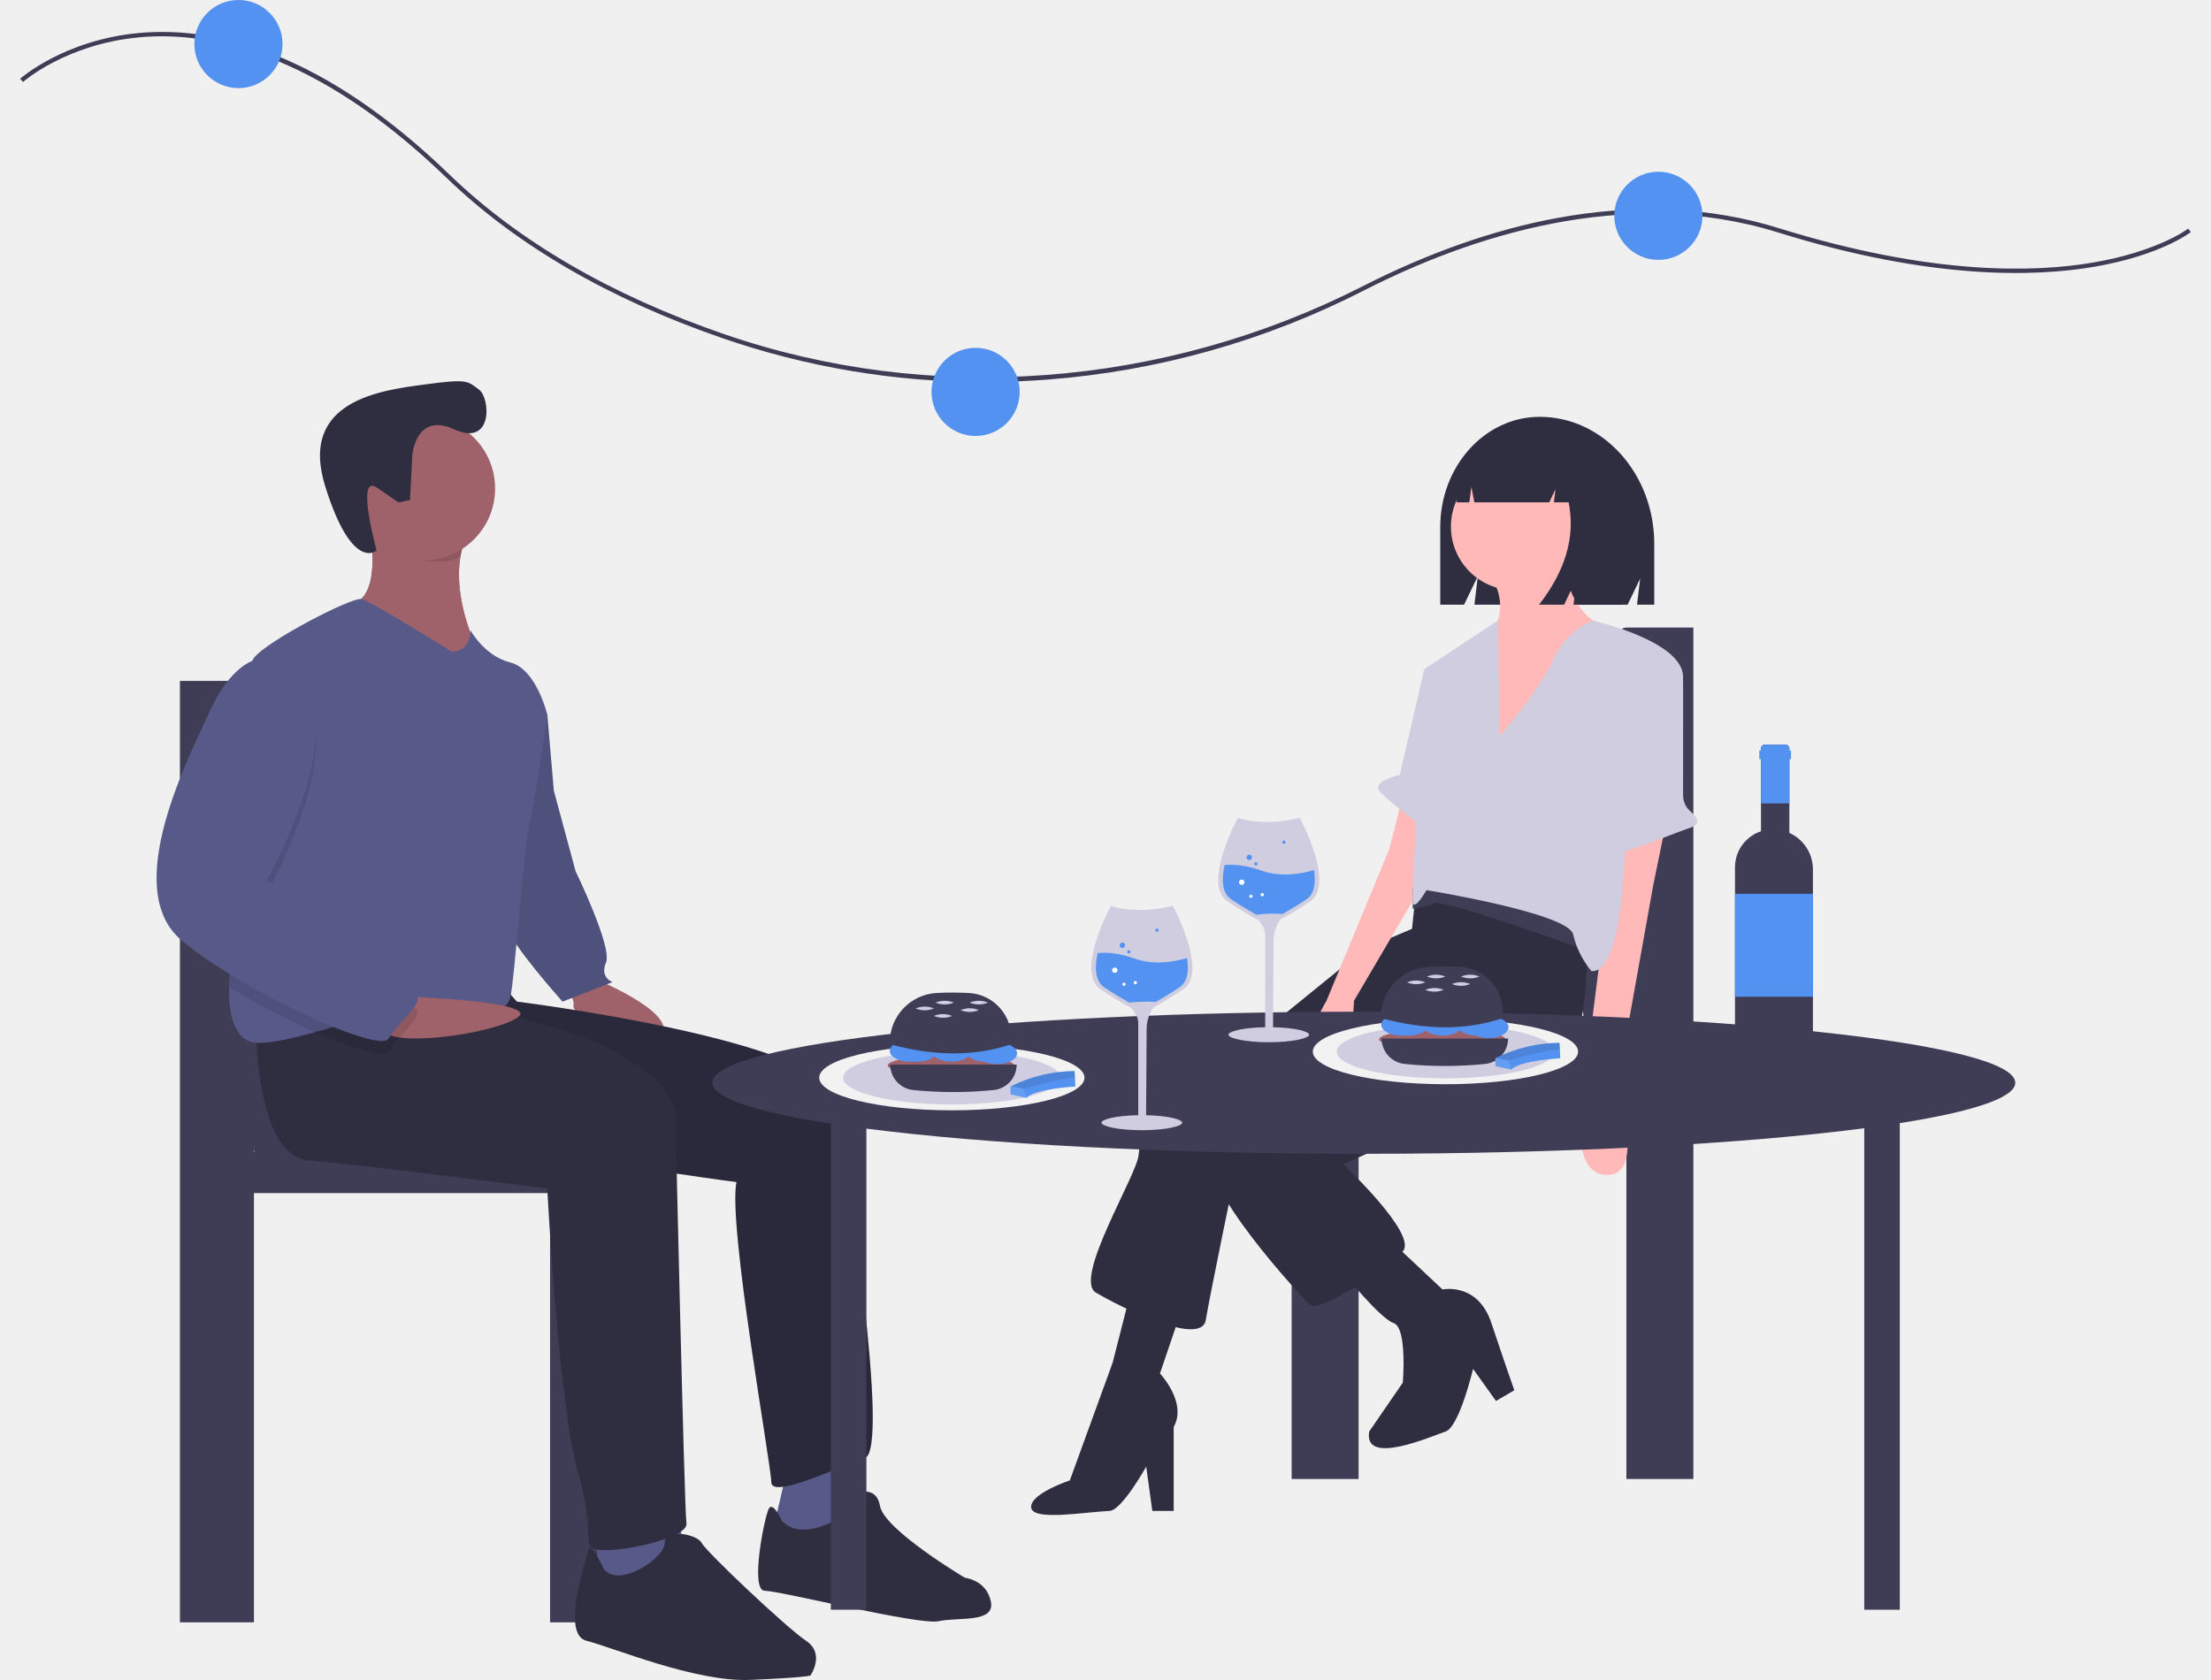
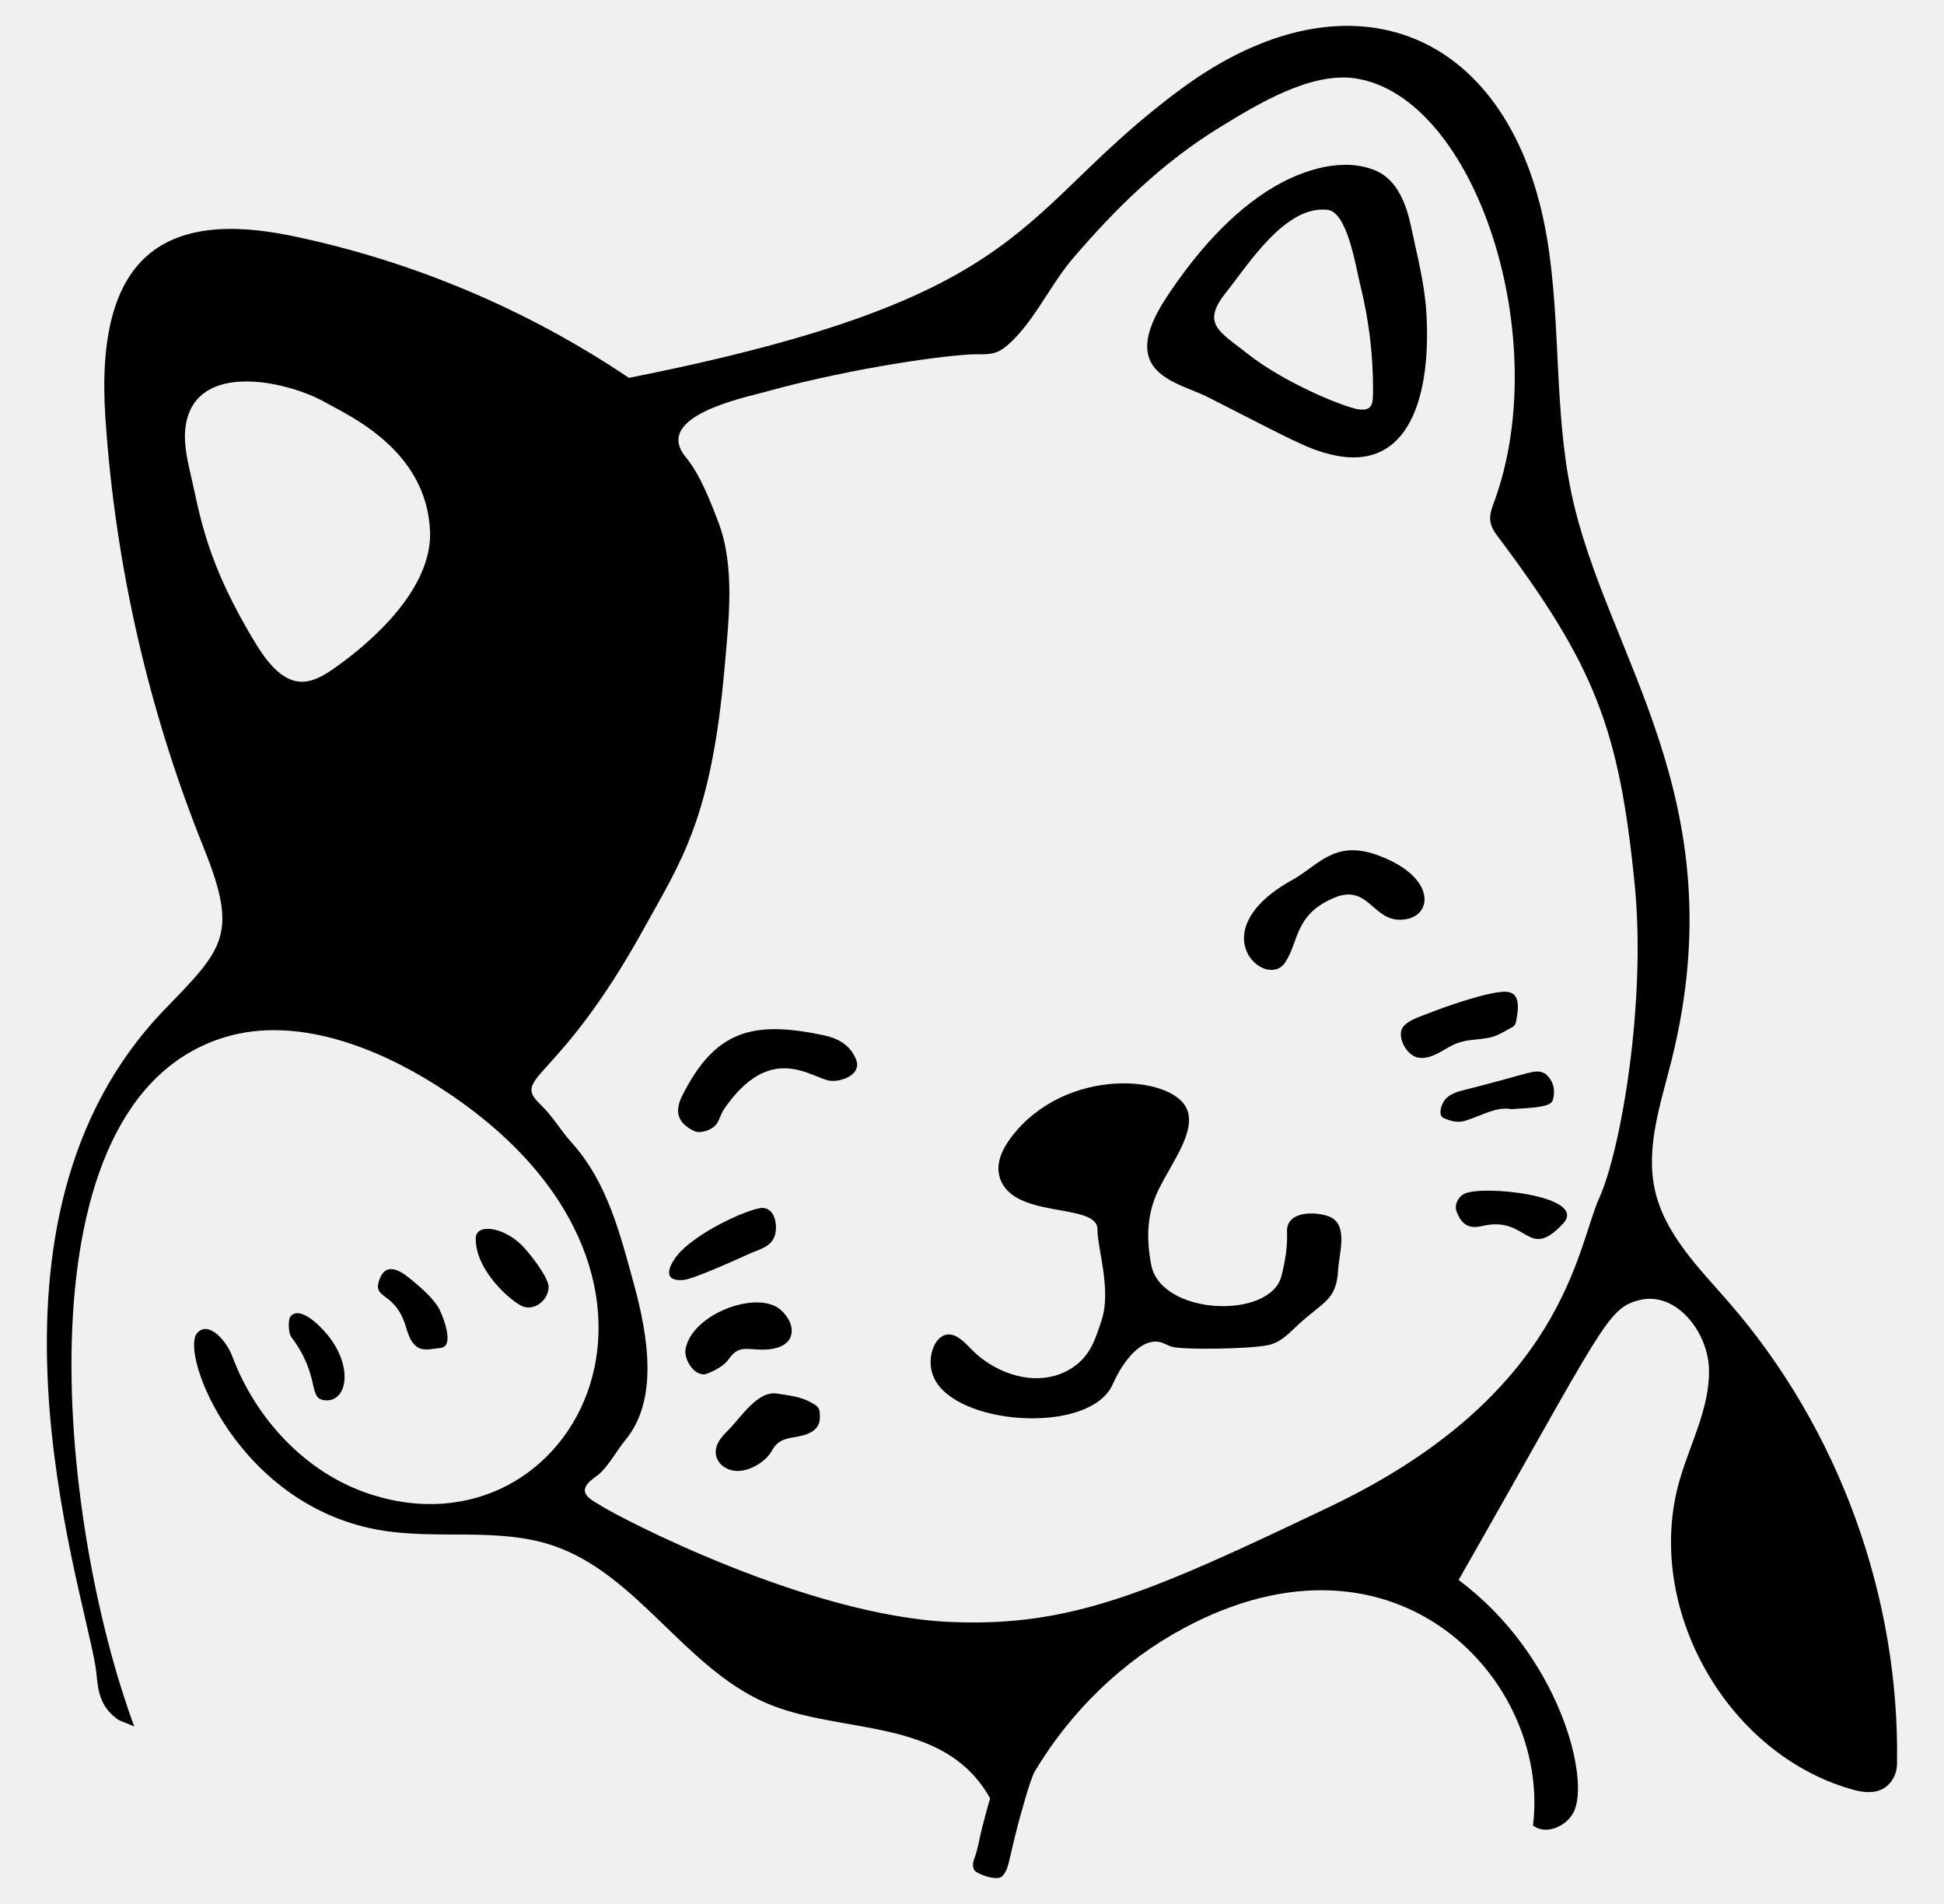
- <svg xmlns="http://www.w3.org/2000/svg" width="500" height="380" data-name="Layer 1" viewBox="0 0 998.282 772.773">
-   <path fill="#3f3d56" d="M443.438 175.718a368.021 368.021 0 0 1-120.723-20.264c-52.052-17.997-94.694-42.821-126.742-73.782C135.352 23.106 85.652 14.28 54.64 17.186 21.07 20.334 1.529 37.524 1.335 37.697L0 36.21c.197-.178 20.14-17.758 54.323-21.002 20.046-1.9 41.008 1.411 62.307 9.847 26.56 10.52 53.723 29.085 80.733 55.18 31.836 30.757 74.23 55.429 126.006 73.33 95.047 32.86 202.17 24.904 293.899-21.83 30.37-15.475 60.388-26.037 89.217-31.394 36.354-6.757 70.83-5.188 102.48 4.658 69.549 21.637 117.054 20.49 144.658 15.72 29.784-5.149 43.298-15.451 43.43-15.555l1.23 1.579c-.56.435-14.047 10.714-44.32 15.946-27.822 4.81-75.667 5.975-145.592-15.78-70.8-22.025-142.509 2.311-190.195 26.607A383.88 383.88 0 0 1 472.539 174.6q-14.603 1.118-29.101 1.118Z" />
-   <circle cx="439.4" cy="180.268" r="20.268" fill="#5392f0" />
-   <circle cx="753.4" cy="99.268" r="20.268" fill="#5392f0" />
-   <circle cx="100.4" cy="20.268" r="20.268" fill="#5392f0" />
-   <path fill="#3f3d56" d="M584.744 484.482V680.31h30.79V501.725h123.162V680.31h30.79V288.655h-30.79c-10.203 0-25.864 53.14-25.864 106.535 0 40.248 4.7 74.74 11.384 89.292Zm153.952 0h-.3c.1-.219.2-.45.3-.678Z" />
-   <path fill="#2f2e41" d="M698.845 191.728c-25.274 0-45.762 22.738-45.762 50.787v35.635h10.96l6.345-13.203-1.586 13.203h70.446l5.768-12.003-1.442 12.003h7.932v-27.98c0-32.276-23.577-58.442-52.66-58.442ZM646.41 424.554l-28.098 11.942-97.64 79.376a28.738 28.738 0 0 0-6.322 15.454c-.702 9.131-30.205 56.898-19.668 63.22s48.468 25.288 50.576 12.644 13.346-66.733 13.346-66.733l94.128-84.293Z" />
-   <path fill="#2f2e41" d="m536.126 596.653-11.942 35.122s12.644 13.347 6.322 24.586v38.634h-9.834l-2.81-20.37s-11.2 20.113-16.858 20.37c-11.86.54-35.346 4.758-36.049-1.564s17.785-12.485 17.785-12.485l19.669-54.088 8.429-33.015ZM719.464 415.422s6.322 61.815-11.942 73.055-99.044 47.063-99.044 47.063 34.42 32.313 27.395 40.04-38.635 28.8-42.85 24.585-51.278-54.79-45.658-70.947 83.59-68.84 83.59-68.84l9.132-33.014 2.81-26.693 29.503-18.966Z" />
-   <circle cx="687.281" cy="242.218" r="29.284" fill="#ffb9b9" />
-   <path fill="#ffb9b9" d="M709.98 254.212s-1.404 26.692 20.372 35.122-54.089 63.22-54.089 63.22V291.44s9.835-10.537 0-26.693ZM756.693 379.598l-5.62 27.395-16.858 94.128s14.049 40.039-4.917 39.336-9.834-43.551-9.834-43.551l9.834-77.971V388.73ZM635.873 366.251l-6.322 24.586-28.8 69.542s-19.669 33.015-3.513 32.312 16.157-32.312 16.157-32.312l33.014-56.196v-31.61Z" />
-   <path fill="#2f2e41" d="m630.956 571.365 23.18 21.776s16.157-3.512 22.479 15.453 10.536 30.908 10.536 30.908l-8.43 4.917-10.536-14.751s-6.322 26.693-12.644 28.8-37.932 16.156-35.122 0l15.454-22.478s2.107-25.288-4.215-27.395-23.18-23.181-23.18-23.181Z" />
-   <path fill="#3f3d56" d="M720.577 437.198s-66.03-23.883-70.244-21.776a31.677 31.677 0 0 1-9.894 2.568l.06-9.592s21.775-7.727 33.717-2.81 48.469 26.693 48.469 26.693Z" />
-   <path fill="#d0cde1" d="M680.478 338.505s18.966-21.776 24.586-35.122a34.485 34.485 0 0 1 18.23-17.927s42.18 9.497 41.477 26.356-26.693 42.85-26.693 42.85 3.513 93.424-15.453 92.02a40.681 40.681 0 0 1-8.43-16.86c-2.107-9.834-67.434-20.37-67.434-20.37s-5.62 9.834-6.322 5.62 5.62-107.475 5.62-107.475l33.497-22.141Z" />
-   <path fill="#d0cde1" d="m759.36 305.026.47.264a9.691 9.691 0 0 1 4.95 8.453l-.008 52.13a9.768 9.768 0 0 0 3.475 7.434c2.705 2.302 5.215 5.618.037 7.345-8.43 2.81-41.445 16.858-42.147 11.941s-2.107-10.537 0-10.537c1.65 0 11.48-50.37 19.378-71.907a9.693 9.693 0 0 1 13.845-5.123ZM655.541 305.139l-9.834 2.81-11.239 48.468s-13.346 2.81-9.132 7.727 21.776 17.561 21.776 17.561Z" />
-   <path fill="#2f2e41" d="M711.855 205.718a24 24 0 0 0-18.937-9.663h-.899c-17.322 0-31.365 15.675-31.365 35.011h5.804l.938-7.135 1.374 7.135h34.426l2.884-6.036-.721 6.036h6.772q4.74 23.542-13.622 47.084h11.537l5.768-12.072-1.442 12.072h21.992l4.326-27.767c0-20.796-12.083-38.43-28.835-44.665Z" />
-   <path fill="#3f3d56" d="M123.535 529.728c7.39-16.09 12.587-54.227 12.587-98.727 0-59.038-17.316-117.792-28.597-117.792H73.481v433.039h34.044V548.793h136.176v197.455h34.044v-216.52Zm-16.01-.75c.11.253.22.508.331.75h-.331Z" />
-   <path fill="#9f616a" d="M265.433 450.728s41 17 28 27-40-12-39-15-4-10-4-10Z" />
-   <path fill="#575a88" d="m229.433 316.728 13 12 3 35 10 37s17 35 14 42 3 9 3 9l-23 9s-25-28-25-34 5-110 5-110Z" />
-   <path d="m229.433 316.728 13 12 3 35 10 37s17 35 14 42 3 9 3 9l-23 9s-25-28-25-34 5-110 5-110Z" opacity=".1" />
-   <path fill="#575a88" d="M352.433 676.728s-5 23-6 25 19 9 19 9l24-17s-10-22-10-26Z" />
-   <path fill="#2f2e41" d="m221.433 452.728 7 8s145 18 148 46 24 160 12 164-43 19-43 11-20-118-16-138c0 0-173-22-177-47s4-36 4-36Z" />
-   <path d="m221.433 452.728 7 8s145 18 148 46 24 160 12 164-43 19-43 11-20-118-16-138c0 0-173-22-177-47s4-36 4-36Z" opacity=".1" />
-   <path fill="#2f2e41" d="M350.433 699.728s-4-9-6-6-9 38-2 38 71 16 80 14 26 1 24-9-12-11-12-11-37-22-39-33-13-5-13-5v7s-21 16-32 5Z" />
-   <path fill="#9f616a" d="M160.433 240.728s7 34-8 37 19 23 19 23l22 12 16-16s-14.5-29.5-3.5-51.5-45.5-4.5-45.5-4.5Z" />
-   <path fill="#9f616a" d="m209.433 296.728-16 16-22-12s-34-20-19-23c9.65-1.93 10.19-16.69 9.36-26.97a92.992 92.992 0 0 0-1.36-10.03s56.5-17.5 45.5 4.5a38.361 38.361 0 0 0-3.44 10.76c-3.37 19.77 6.94 40.74 6.94 40.74Z" />
-   <path fill="#575a88" d="M265.433 705.728v23h38l3-9-4-24-37 10z" />
-   <path fill="#2f2e41" d="M108.433 472.728s0 59 24 61 110 13 110 13 5 98 14 130 1 34 9 36 42-5 41-12-5-184-5-184 9-38-111-56Z" />
-   <path fill="#2f2e41" d="M268.433 721.728s-6-13-7-9-13 39-1 42 50 19 75 18 28-2 28-2 7-10-2-16-46-41-48-45-17-7-17 0-21 21-28 12Z" />
-   <path d="M205.933 245.228a38.361 38.361 0 0 0-3.44 10.76c-4.98 3.01-8.31 2.24-14.56 2.24-9.27 0-13.01-11.85-19-18-.47-5.71-8.5.5-8.5.5s56.5-17.5 45.5 4.5Z" opacity=".1" />
-   <circle cx="185.433" cy="224.728" r="33" fill="#9f616a" />
-   <path fill="#575a88" d="M242.433 328.728s-5 36-8 49-7 73-9 81-14 10-38 7a45.103 45.103 0 0 0-4.54-.34c-14.78-.47-31.69 5.06-47.34 9.4-9 2.5-17.59 4.6-25.12 4.94-11.4.52-14.74-12.12-14.35-25.8.37-12.73 3.98-26.38 7.35-31.2 6.07-8.68.1-86.61 2.34-112.31v-.01c.34-3.92.87-6.62 1.66-7.68 6-8 45-28 49.37-27.19 4.36.81 41.63 24.19 41.63 24.19 9 0 8.71-9.76 8.71-9.76s6.29 11.76 18.29 14.76 17 24 17 24Z" />
-   <path fill="#9f616a" d="M175.586 458.371s64.416 2.051 53.132 9.704-61.285 14.653-62.285 4.653 9.153-14.357 9.153-14.357Z" />
-   <path d="M182.893 465.388c.21 3.84-10.12 12.49-13.46 18.34-1.85 3.24-16.17-1.03-33.88-8.94a347.397 347.397 0 0 1-39.47-20.86c.37-12.73 3.98-26.38 7.35-31.2 6.07-8.68.1-86.61 2.34-112.31v-.01a11.088 11.088 0 0 1 1.66-.68h12c41 19-6 101-6 101s62 51 68 53a1.798 1.798 0 0 1 1.46 1.66Z" opacity=".1" />
-   <path fill="#575a88" d="M119.433 303.728h-12s-11 3-20 23-42 82-13 106 91 52 95 45 18-18 12-20-68-53-68-53 47-82 6-101Z" />
-   <path fill="#2f2e41" d="M180.356 209.373s1.449-20.048 19.314-11.874 16.7-14.356 11.301-18.338-5.228-4.967-24.974-2.303-58.081 7.178-45.686 46.88 23.622 29.49 23.622 29.49-9.853-35.727.13-28.92l9.984 6.806 5.268-1.116Z" />
-   <path fill="#3f3d56" d="M917.535 498.046c0-18.05-134.13-32.682-299.586-32.682s-299.587 14.632-299.587 32.682c0 6.996 20.16 13.477 54.47 18.793v223.6h16.342V519.145c54.954 7.084 137.041 11.583 228.775 11.583 92.491 0 175.182-4.573 230.137-11.759v221.47h16.34V516.625c33.479-5.276 53.11-11.677 53.11-18.579Z" />
-   <ellipse cx="655.481" cy="483.728" fill="#f2f2f2" rx="61" ry="15" />
-   <ellipse cx="655.481" cy="483.728" fill="#d0cde1" rx="50" ry="12.295" />
-   <ellipse cx="428.481" cy="495.728" fill="#f2f2f2" rx="61" ry="15" />
-   <ellipse cx="428.481" cy="495.728" fill="#d0cde1" rx="50" ry="12.295" />
-   <ellipse cx="654.061" cy="478.078" fill="#9f616a" rx="29.08" ry="4.592" />
-   <ellipse cx="638.565" cy="471.381" fill="#5392f0" rx="9.183" ry="4.974" />
-   <ellipse cx="635.121" cy="471.381" fill="#5392f0" rx="9.183" ry="4.974" />
-   <ellipse cx="675.298" cy="472.529" fill="#5392f0" rx="9.183" ry="4.974" />
-   <ellipse cx="654.253" cy="471.381" fill="#5392f0" rx="9.183" ry="4.974" />
-   <ellipse cx="669.941" cy="471.381" fill="#5392f0" rx="9.183" ry="4.974" />
-   <path fill="#3f3d56" d="M681.803 468.32q-24.896 8.448-55.865 0v-.775a22.82 22.82 0 0 1 21.67-22.804 143.332 143.332 0 0 1 14.773.019 20.62 20.62 0 0 1 19.422 20.637ZM673.654 489.406a183.557 183.557 0 0 1-36.89 0 11.786 11.786 0 0 1-10.635-11.711h58.16a11.786 11.786 0 0 1-10.635 11.711Z" />
-   <path fill="#d0cde1" d="M646.217 451.867a10.943 10.943 0 0 1-8.418 0 10.943 10.943 0 0 1 8.418 0ZM654.635 455.31a10.943 10.943 0 0 1-8.418 0 10.943 10.943 0 0 1 8.418 0ZM655.4 449.188a10.943 10.943 0 0 1-8.417 0 10.943 10.943 0 0 1 8.418 0ZM671.089 449.188a10.943 10.943 0 0 1-8.418 0 10.943 10.943 0 0 1 8.418 0ZM666.88 452.632a10.943 10.943 0 0 1-8.418 0 10.943 10.943 0 0 1 8.418 0Z" />
-   <ellipse cx="428.061" cy="490.078" fill="#9f616a" rx="29.08" ry="4.592" />
-   <ellipse cx="412.565" cy="483.381" fill="#5392f0" rx="9.183" ry="4.974" />
-   <ellipse cx="409.121" cy="483.381" fill="#5392f0" rx="9.183" ry="4.974" />
-   <ellipse cx="449.298" cy="484.529" fill="#5392f0" rx="9.183" ry="4.974" />
-   <ellipse cx="428.253" cy="483.381" fill="#5392f0" rx="9.183" ry="4.974" />
-   <ellipse cx="443.941" cy="483.381" fill="#5392f0" rx="9.183" ry="4.974" />
-   <path fill="#3f3d56" d="M455.803 480.32q-24.896 8.448-55.865 0v-.775a22.82 22.82 0 0 1 21.67-22.804 143.332 143.332 0 0 1 14.773.019 20.62 20.62 0 0 1 19.422 20.637ZM447.654 501.406a183.557 183.557 0 0 1-36.89 0 11.786 11.786 0 0 1-10.635-11.711h58.16a11.786 11.786 0 0 1-10.635 11.711Z" />
-   <path fill="#d0cde1" d="M420.217 463.867a10.943 10.943 0 0 1-8.418 0 10.943 10.943 0 0 1 8.418 0ZM428.635 467.31a10.943 10.943 0 0 1-8.418 0 10.943 10.943 0 0 1 8.418 0ZM429.4 461.188a10.943 10.943 0 0 1-8.417 0 10.943 10.943 0 0 1 8.418 0ZM445.089 461.188a10.943 10.943 0 0 1-8.418 0 10.943 10.943 0 0 1 8.418 0ZM440.88 464.632a10.943 10.943 0 0 1-8.418 0 10.943 10.943 0 0 1 8.418 0Z" />
-   <path fill="#5392f0" d="m707.958 479.664.14 3.097.18 4.018s-18.452 1.043-22.169 4.97a2.264 2.264 0 0 0-.237.273l-7.39-1.618-.02-3.64s.103-.057.3-.164l.16-.084a67.27 67.27 0 0 1 29.036-6.852Z" />
-   <path d="m707.958 479.664.14 3.097c-8.182.253-23.667 5.13-23.667 5.13l-5.668-1.291a67.083 67.083 0 0 1 29.195-6.936Z" opacity=".1" />
-   <path fill="#fff" d="m678.922 486.516 5.51 1.376 1.677 3.858a2.264 2.264 0 0 0-.237.272l-7.39-1.618-.02-3.64s.103-.057.3-.164l.16-.084Z" opacity=".1" />
-   <path fill="#5392f0" d="m484.958 492.664.14 3.097.18 4.018s-18.452 1.043-22.169 4.97a2.264 2.264 0 0 0-.237.273l-7.39-1.618-.02-3.64s.103-.057.3-.164l.16-.084a67.27 67.27 0 0 1 29.036-6.852Z" />
-   <path d="m484.958 492.664.14 3.097c-8.182.253-23.667 5.13-23.667 5.13l-5.668-1.291a67.083 67.083 0 0 1 29.195-6.936Z" opacity=".1" />
-   <path fill="#fff" d="m455.922 499.516 5.51 1.376 1.677 3.858a2.264 2.264 0 0 0-.237.272l-7.39-1.618-.02-3.64s.103-.057.3-.164l.16-.084Z" opacity=".1" />
-   <path fill="#3f3d56" d="M819.087 386.884a18.457 18.457 0 0 0-5.448-3.764v-38.856a1.718 1.718 0 0 0-1.718-1.718h-9.619a1.718 1.718 0 0 0-1.718 1.718v38.11a17.438 17.438 0 0 0-11.948 16.547v83.352a7.638 7.638 0 0 0 7.638 7.638h20.604a7.603 7.603 0 0 0 7.603-7.603v-82.405a18.355 18.355 0 0 0-5.394-13.02Z" />
-   <path fill="#5392f0" d="M788.636 411.139h35.846v47.351h-35.846zM814.413 345.201h-.774v-.937a1.718 1.718 0 0 0-1.718-1.718h-9.619a1.718 1.718 0 0 0-1.718 1.718v.937h-.774v3.983h.774v20.357h13.055v-20.357h.774Z" />
-   <path fill="#d0cde1" d="M532.075 420.61a90.58 90.58 0 0 0-1.96-3.95c-16.09 3.971-26.825.616-28.518.022-.827 1.564-5.996 11.557-8.085 21.139-1.887 8.642-.792 14.436 3.256 17.22l.12.085.026.018c4.468 2.944 8.73 5.55 12.666 7.748q.796.443 1.5.823l.05.028.036.044a23.965 23.965 0 0 1 1.507 2.127 8.361 8.361 0 0 1 1.528 4.133v42.924l-.271.005c-10.263.21-16.616 1.95-16.616 3.441 0 1.637 7.618 3.46 18.548 3.46s18.548-1.823 18.548-3.46c0-1.47-6.245-3.2-16.334-3.433l-.272-.006.254-39.705a17.51 17.51 0 0 1 1.826-7.747c.204-.405.423-.799.65-1.17.184-.298.378-.59.577-.864l.037-.05.055-.03q.758-.415 1.61-.898l.066-.036c3.726-2.104 7.74-4.571 11.933-7.335 3.743-2.468 5.046-7.455 3.874-14.824-1.118-7.026-4.212-14.596-6.61-19.71Z" />
-   <path fill="#5392f0" d="M533.037 454.243c-4.396 2.898-8.025 5.07-10.8 6.636h-.003a63.202 63.202 0 0 0-12.142.341c-2.845-1.588-6.683-3.865-11.404-6.977-.045-.03-.09-.06-.135-.092v-.002c-4.33-2.98-4.438-9.29-3.029-15.741 3.584-.398 9.3-.224 16.978 2.519 9.092 3.248 18.61 1.411 24.126-.26.906 5.693.354 10.975-3.591 13.576Z" />
-   <circle cx="506.902" cy="434.829" r="1.245" fill="#5392f0" />
-   <circle cx="503.417" cy="446.278" r="1.245" fill="#fff" />
-   <circle cx="509.888" cy="437.815" r=".747" fill="#5392f0" />
-   <circle cx="512.875" cy="452.003" r=".747" fill="#fff" />
-   <circle cx="507.648" cy="452.75" r=".747" fill="#fff" />
-   <circle cx="522.831" cy="427.859" r=".747" fill="#5392f0" />
-   <path fill="#d0cde1" d="M590.454 380.144a90.576 90.576 0 0 0-1.96-3.95c-16.09 3.971-26.825.616-28.518.023-.828 1.563-5.997 11.557-8.086 21.138-1.887 8.642-.791 14.436 3.256 17.22l.12.086.026.017c4.468 2.944 8.73 5.551 12.666 7.749q.796.442 1.5.823l.05.027.036.045a23.965 23.965 0 0 1 1.507 2.126 8.361 8.361 0 0 1 1.529 4.133v42.924l-.272.006c-10.263.209-16.616 1.949-16.616 3.44 0 1.637 7.618 3.461 18.549 3.461s18.548-1.824 18.548-3.46c0-1.47-6.245-3.2-16.334-3.433l-.273-.007.254-39.705a17.51 17.51 0 0 1 1.826-7.747c.204-.405.423-.798.651-1.17.183-.298.377-.589.577-.864l.036-.05.055-.03q.758-.414 1.61-.898l.067-.036c3.725-2.104 7.74-4.571 11.932-7.335 3.743-2.467 5.047-7.455 3.874-14.824-1.118-7.026-4.212-14.596-6.61-19.709Z" />
-   <path fill="#5392f0" d="M591.415 413.778c-4.396 2.897-8.025 5.07-10.8 6.635h-.002a63.202 63.202 0 0 0-12.142.341c-2.845-1.588-6.683-3.865-11.405-6.976-.045-.03-.09-.06-.134-.093v-.002c-4.331-2.98-4.438-9.29-3.03-15.74 3.585-.4 9.3-.225 16.978 2.518 9.093 3.248 18.611 1.411 24.127-.259.906 5.693.353 10.974-3.592 13.576Z" />
-   <circle cx="565.28" cy="394.363" r="1.245" fill="#5392f0" />
-   <circle cx="561.795" cy="405.813" r="1.245" fill="#fff" />
-   <circle cx="568.267" cy="397.35" r=".747" fill="#5392f0" />
-   <circle cx="571.254" cy="411.537" r=".747" fill="#fff" />
-   <circle cx="566.027" cy="412.284" r=".747" fill="#fff" />
-   <circle cx="581.21" cy="387.394" r=".747" fill="#5392f0" />
+ <svg xmlns="http://www.w3.org/2000/svg" enable-background="new 0 0 1700.958 1665.465" version="1.1" viewBox="0 0 1700.958 1665.465">
+   <path d="m1513.2 1139.8c-26.153-30.132-56.498-59.804-65.177-98.747-8.427-37.811 5.355-76.49 14.693-114.09 56.957-229.31-58.146-353.75-87.878-496.05-15.142-72.474-9.009-147.86-20.97-220.93-29.911-182.72-171.51-241.89-320.12-132.43-147.64 108.75-123.16 181.45-483.47 252.99-88.995-59.945-189.74-102.38-294.8-124.17-111.64-23.153-172.69 17.2-163.28 158.8 8.583 129.18 37.822 256.96 86.269 377.02 30.527 75.648 16.839 87.913-34.322 140.78-179.3 185.28-73.066 498.76-60.49 575.34 2.287 13.924 0.269 32.532 19.737 46.026 1.759 1.219 13.887 5.396 14.184 6.197-67.176-181.3-104.34-548.52 79.79-603.4 61.886-18.444 131.22 8.857 183.26 41.542 257.68 161.82 123.45 419.31-58.637 357.74-55.016-18.603-98.227-65.393-118.66-119.76-5.287-14.07-20.984-31.816-30.857-20.483-15.51 17.803 35.984 153.01 163 172.85 49.186 7.681 101.08-2.912 148.26 12.974 73.549 24.764 114.77 106.14 185.8 137.4 65.406 28.785 156.22 11.175 196.79 83.733 0 0-3.499 11.757-7.51 27.81-2.093 8.377-3.125 16.632-6.25 24.668-1.385 3.562-2.051 7.989 0.434 10.893 2.477 2.896 19.459 9.475 23.947 4.731 5.93-6.268 5.238-12.255 13.439-43.876 1.223-4.715 10.797-40.662 15.055-47.799 31.31-52.474 76.742-96.59 130.65-125.43 187.18-100.14 320.96 47.778 305.22 172.81 11.295 8.527 28.921 1.05 35.493-11.483 15.008-28.622-12.236-137.59-100.55-203.31 127.02-222.64 129.58-237.64 158.19-244.84 32.165-8.094 60.481 28.138 60.919 61.302s-16.265 63.785-25.557 95.624c-32.546 111.52 41.641 242.54 154.01 272 12.355 2.904 23.129 1.979 30.484-7.232 3.591-4.497 5.456-10.145 5.553-15.898 2.46-146.26-50.772-292.82-146.66-403.31zm-1211.9-561.67c-25.164 18.839-47.112 34.551-77.022-14.31-44.141-72.11-49.261-113.47-57.34-148.24-3.901-16.789-7.783-34.537-2.703-51.013 14.845-48.147 90.31-29.854 120.54-12.506 19.466 11.171 88.639 40.987 91.489 112.78 1.801 45.376-41.495 88.24-74.962 113.29zm1098 469.88c-19.502 42.996-30.047 171.93-235.49 269.91-156.12 74.461-226.02 105.64-332.44 100.92-126.39-5.599-290.69-92.215-304.43-101.02-7.349-4.707-20.661-10.044-12.894-19.74 3.404-4.249 8.455-6.629 12.158-10.447 8.213-8.468 13.685-19.039 21.191-28.17 28.47-34.635 20.155-89.273 7.088-136.8-11.924-43.375-23.141-88.586-54.138-122.92-9.541-10.566-16.87-23.392-27.281-33.358-26.542-25.408 14.757-17.001 90.736-154.83 32.255-58.514 58.742-95.218 70.309-228.88 3.474-40.148 9.18-86.882-5.385-125.4-6.849-18.113-16.184-42.308-28.588-57.26-29.608-35.689 50.27-51.914 69.036-57.111 80.125-22.19 164.56-32.996 184.46-32.973 11.043 0.012 17.55 0.588 26.875-7.09 22.926-18.877 38.197-53.313 57.781-76.244 37.987-44.482 79.245-84.793 129.32-115.42 31.885-19.502 79.223-48.738 118.75-42.542 105.16 16.484 173.86 228.83 120.53 371.62-4.096 10.969-4.846 17.7 2.722 27.77 85.576 113.87 107.11 168.7 120.71 305.64 10.253 103.26-12.126 232.68-31.027 274.35z" />
+   <path d="m456.34 1089.1c6.233 6.155 24.117 28.409 23.687 37.241-0.521 10.725-11.538 20.144-22.183 16.639-8.212-2.704-41.755-30.055-41.58-59.534 0.082-13.751 24.159-10.062 40.076 5.654z" />
+   <path d="m364.88 1178.2c-7.345-5.237-8.654-15.525-11.611-23.041-9.543-24.251-25.954-19.429-21.943-33.675 4.8-17.047 16.421-12.089 27.571-2.876 8.766 7.243 17.658 14.623 24.019 24.048 3.625 5.372 16.063 35.604 2.387 36.536-6.622 0.452-14.567 3.183-20.423-0.992z" />
+   <path d="m285.24 1225c-16.857-0.608-3.845-20.258-30.489-55.574-2.322-3.078-2.948-14.98-0.513-17.872 7.879-9.36 24.751 6.89 32.378 16.205 22.237 27.159 17.683 57.928-1.376 57.241z" />
+   <path d="m1026.2 1178.3c-4.4-0.988-7.848-3.813-12.337-4.456-18.762-2.687-33.961 22.843-40.255 37.065-18.956 42.84-128.83 36.937-153.96-1.215-10.923-16.583-3.617-38.579 7.147-41.85 8.716-2.649 16.488 5.584 22.814 12.138 22.334 23.138 60.924 35.443 89.487 15.939 15.178-10.364 19.441-24.802 24.852-41.253 8.683-26.4-3.987-64.117-3.675-78.946 0.522-24.79-76.71-7.925-85.986-47.513-2.777-11.85 3.329-23.97 10.711-33.647 47.18-61.85 141.03-54.294 153.57-24.207 8.111 19.46-13.151 46.409-24.854 70.349-10.421 21.317-10.733 42.461-6.508 65.432 8.24 44.795 104.28 48.515 114.04 10.036 3.174-12.509 5.44-25.328 4.856-38.549-0.809-18.365 24.469-18.029 36.445-13.585 17.88 6.634 9.067 32.536 8.253 46.999-1.489 26.459-12.642 27.368-34.465 47.374-8.485 7.778-15.621 16.287-27.586 18.448-18.371 3.318-71.256 3.979-82.555 1.441z" />
+   <path d="m1165.8 397.88c-21.478-4.91-35.042-12.902-108.76-50.389-26.837-13.646-80.673-20.143-36.401-87.37 24.263-36.844 56.284-74.62 94.725-97.025 25.309-14.751 60.416-26.014 88.841-13.614 18.62 8.125 26.483 29.966 30.368 48.385 5.297 25.112 11.916 49.994 13.473 75.765 4.213 69.703-13.356 140-82.243 124.25zm-4.224-214.33c-36.9-4.21-69.141 47.615-88.59 71.948-22.23 27.813-6.561 34.109 19.008 54.253 32.491 25.596 84.395 46.491 96.385 48.285 13.16 1.969 12.985-5.815 13.009-17.403 0.066-30.823-3.791-61.637-11.22-91.544-3.912-15.755-11.138-63.548-28.592-65.539z" />
+   <path d="m1166.5 785.71c-33.999 14.871-29.684 37.645-42.067 56.304-16.539 24.921-75.594-27.122 6.865-72.599 21.582-11.903 35.962-34.673 72.665-21.82 51.524 18.043 50.424 51.761 27.029 56.366-30.105 5.925-31.815-32.543-64.492-18.251z" />
+   <path d="m633.28 970.61c-2.789 4.104-3.766 9.821-7.137 13.623-3.642 4.108-13.067 7.727-18.335 5.324-14.615-6.668-18.012-16.788-10.953-30.893 28.664-57.276 61.815-66.413 124.58-52.86 11.553 2.495 22.771 8.339 27.733 21.337 4.857 12.725-12.617 19.396-22.681 18.288-15.94-1.756-52.004-35.434-93.206 25.181z" />
+   <path d="m637.91 1188.6c-5.595 8.292-19.762 13.507-21.387 13.638-9.983 0.808-18.272-13.722-16.661-22.27 5.828-30.925 63.093-51.854 83.183-34.161 14.926 13.144 14.964 35.14-16.662 34.828-12.395-0.122-20.509-3.84-28.473 7.965z" />
+   <path d="m717.36 1240.4c-0.134 10.242-9.212 14.252-17.947 15.986-10.358 2.056-18.298 2.074-24.009 12.648-4.116 7.621-13.043 13.583-21.119 16.241-19.047 6.269-33.744-8.64-25.868-23.381 2.274-4.255 5.724-7.743 9.124-11.165 10.586-10.651 25.384-34.309 42.111-31.688 10.141 1.589 20.158 2.509 29.361 7.443 7.688 4.12 8.458 5.321 8.347 13.916z" />
+   <path d="m1275.1 912.52c-10.904 4.013-21.432 14.606-33.884 12.73-9.084-1.369-16.852-14.026-15.304-22.983 1.555-8.994 17.964-13.307 25.038-16.213 10.747-4.414 53.436-19.693 67.508-18.453 12.137 1.07 10.386 14.942 7.799 27.098-0.27 1.269-1.226 2.85-2.317 3.415-7.241 3.752-12.936 8.02-21.154 9.666-9.195 1.843-18.782 1.463-27.686 4.74z" />
+   <path d="m668.03 1056.7c10.209 1.148 12.126 14.675 10.294 22.768-2.564 11.323-13.866 13.272-23.274 17.568-7.218 3.296-47.912 21.818-56.838 22.634-21.661 1.98-11-16.295-2.671-24.855 19.584-20.128 63.661-39.108 72.489-38.115z" />
+   <path d="m1296.8 1072.5c-11.681 2.792-18.075-1.341-22.346-12.816-2.113-5.675 1.276-12.251 6.259-15.122 14.762-8.504 109.85 1.37 86.914 25.851-31.474 33.587-30.611-7.523-70.827 2.087z" />
+   <path d="m1322.3 970.24c-12.939-2.531-26.178 5.846-40.296 10.184-6.817 2.094-12.979 0.065-18.47-2.172-5.583-2.276-2.596-11.062-0.187-14.872 3.723-5.888 10.783-8.09 17.196-9.706 62.161-15.659 62.235-19.071 71.428-14.475 7.399 6.185 9.197 14.436 6.721 23.097-0.961 3.362-5.687 4.732-9.737 5.523-7.9 1.543-15.893 1.635-26.655 2.421z" />
</svg>
